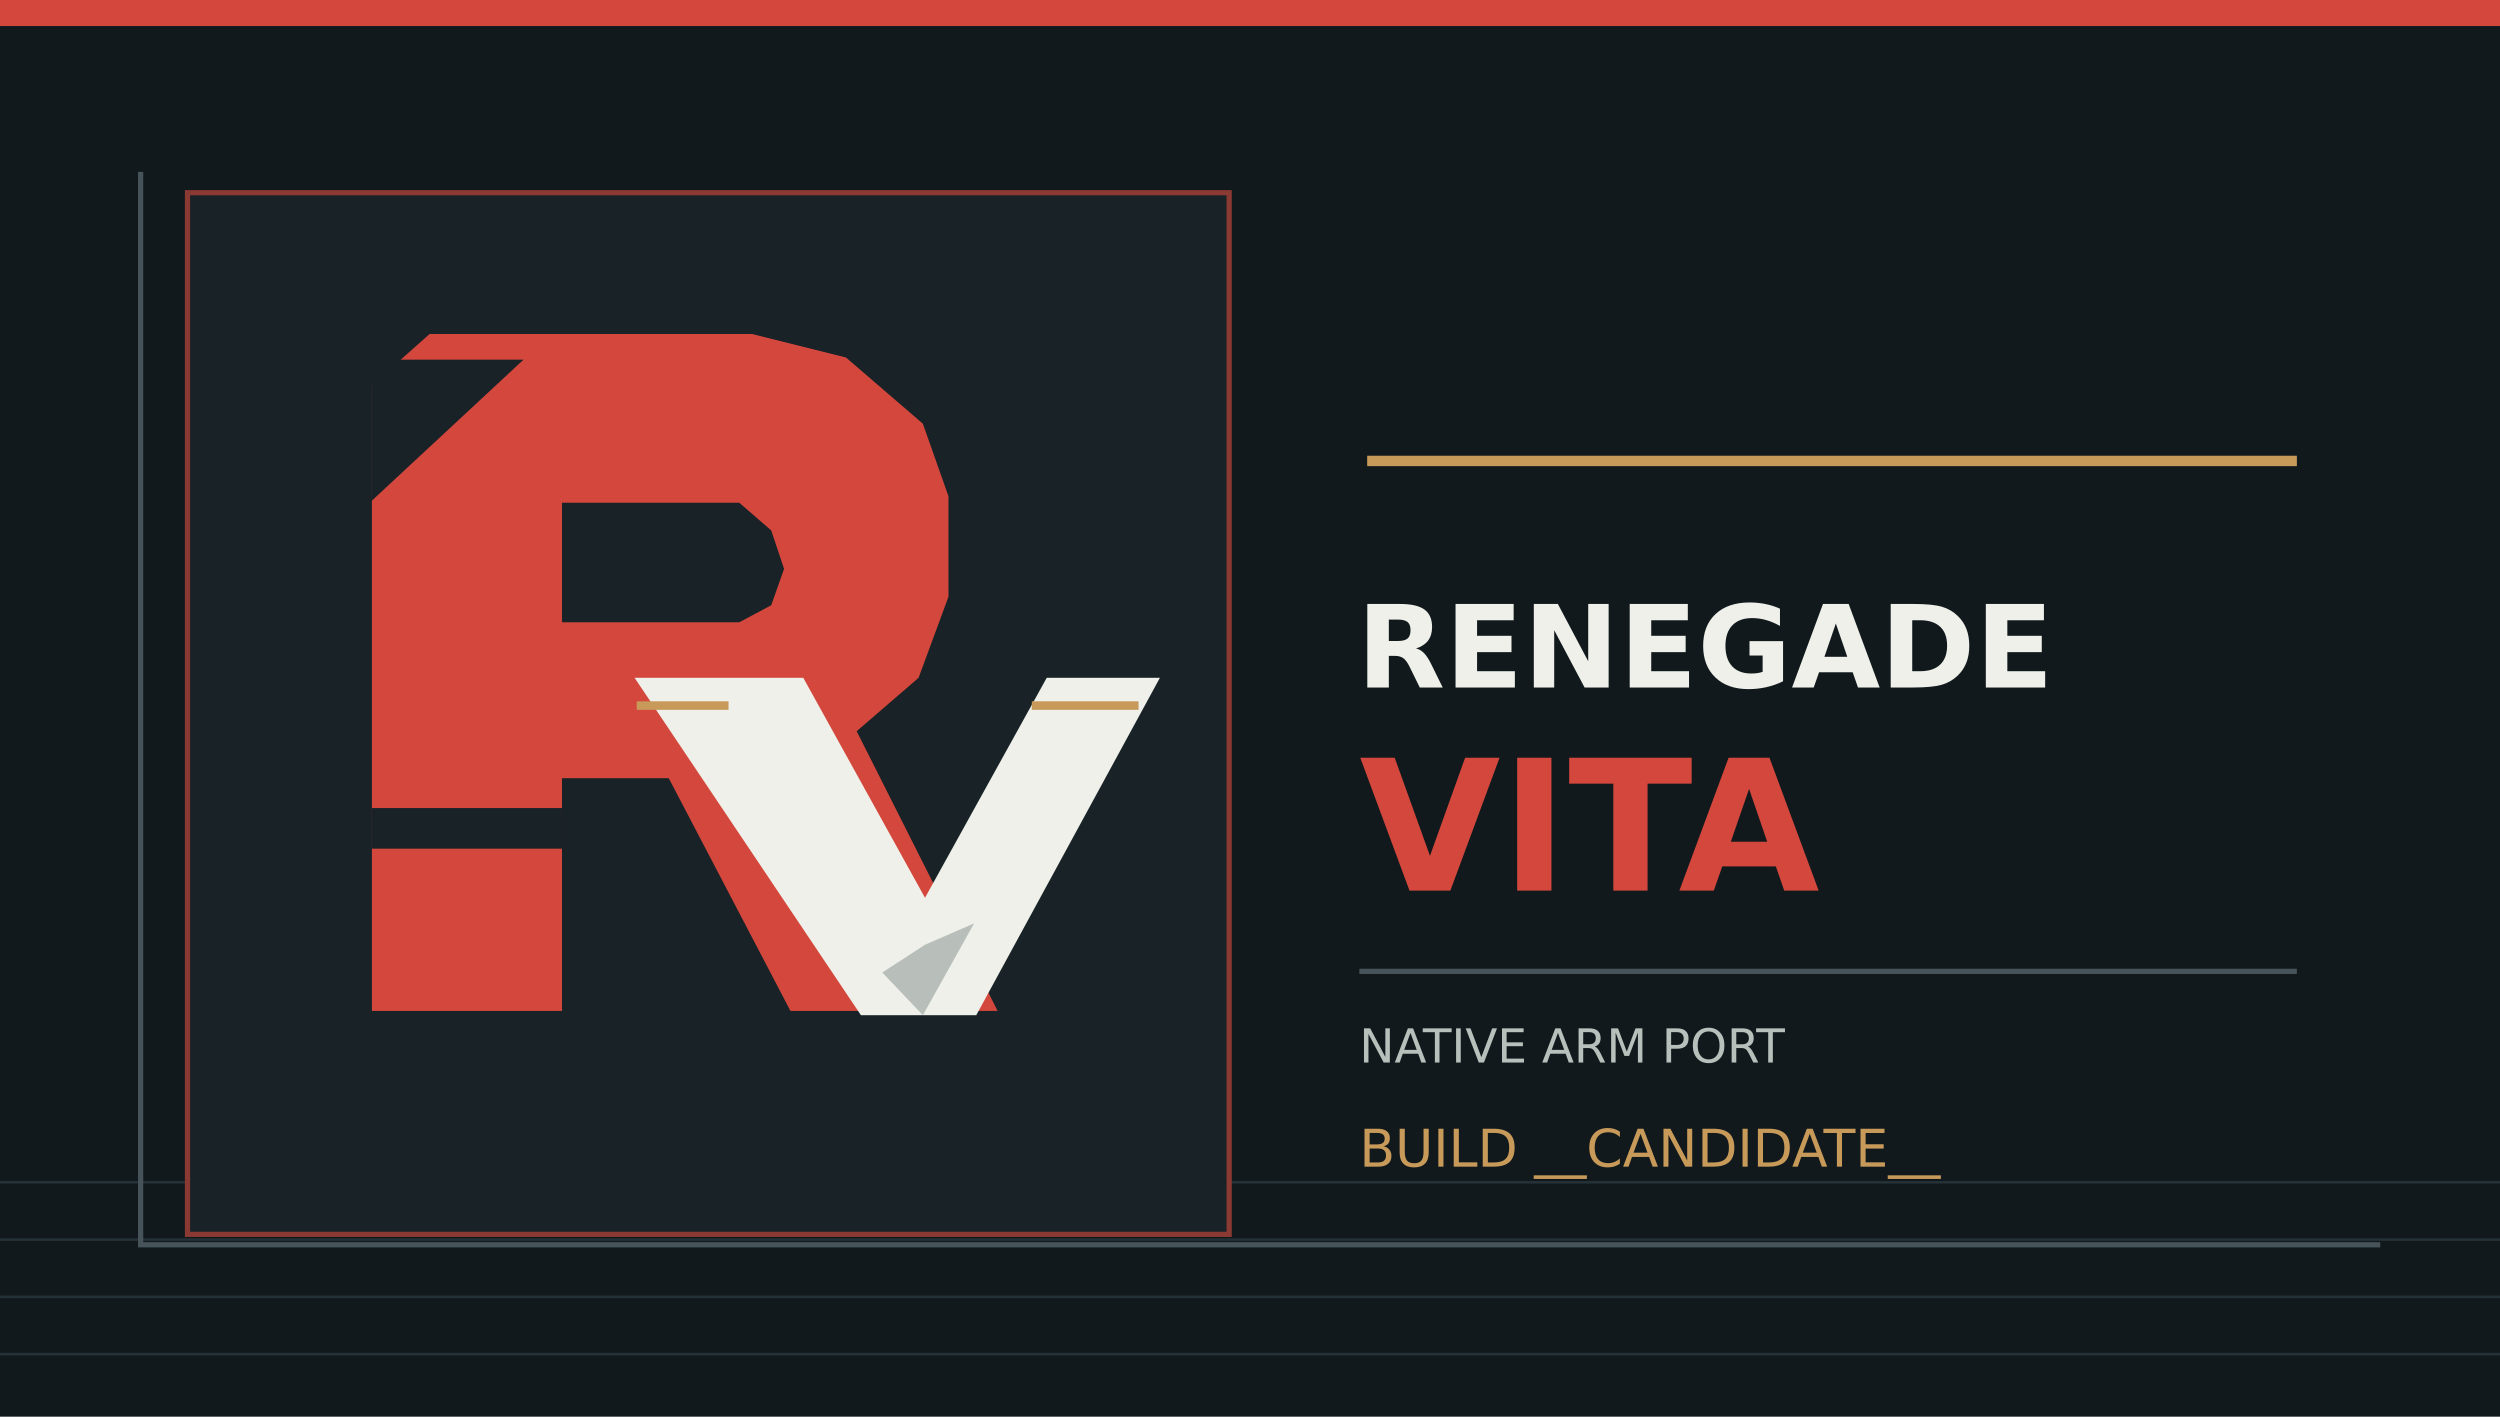
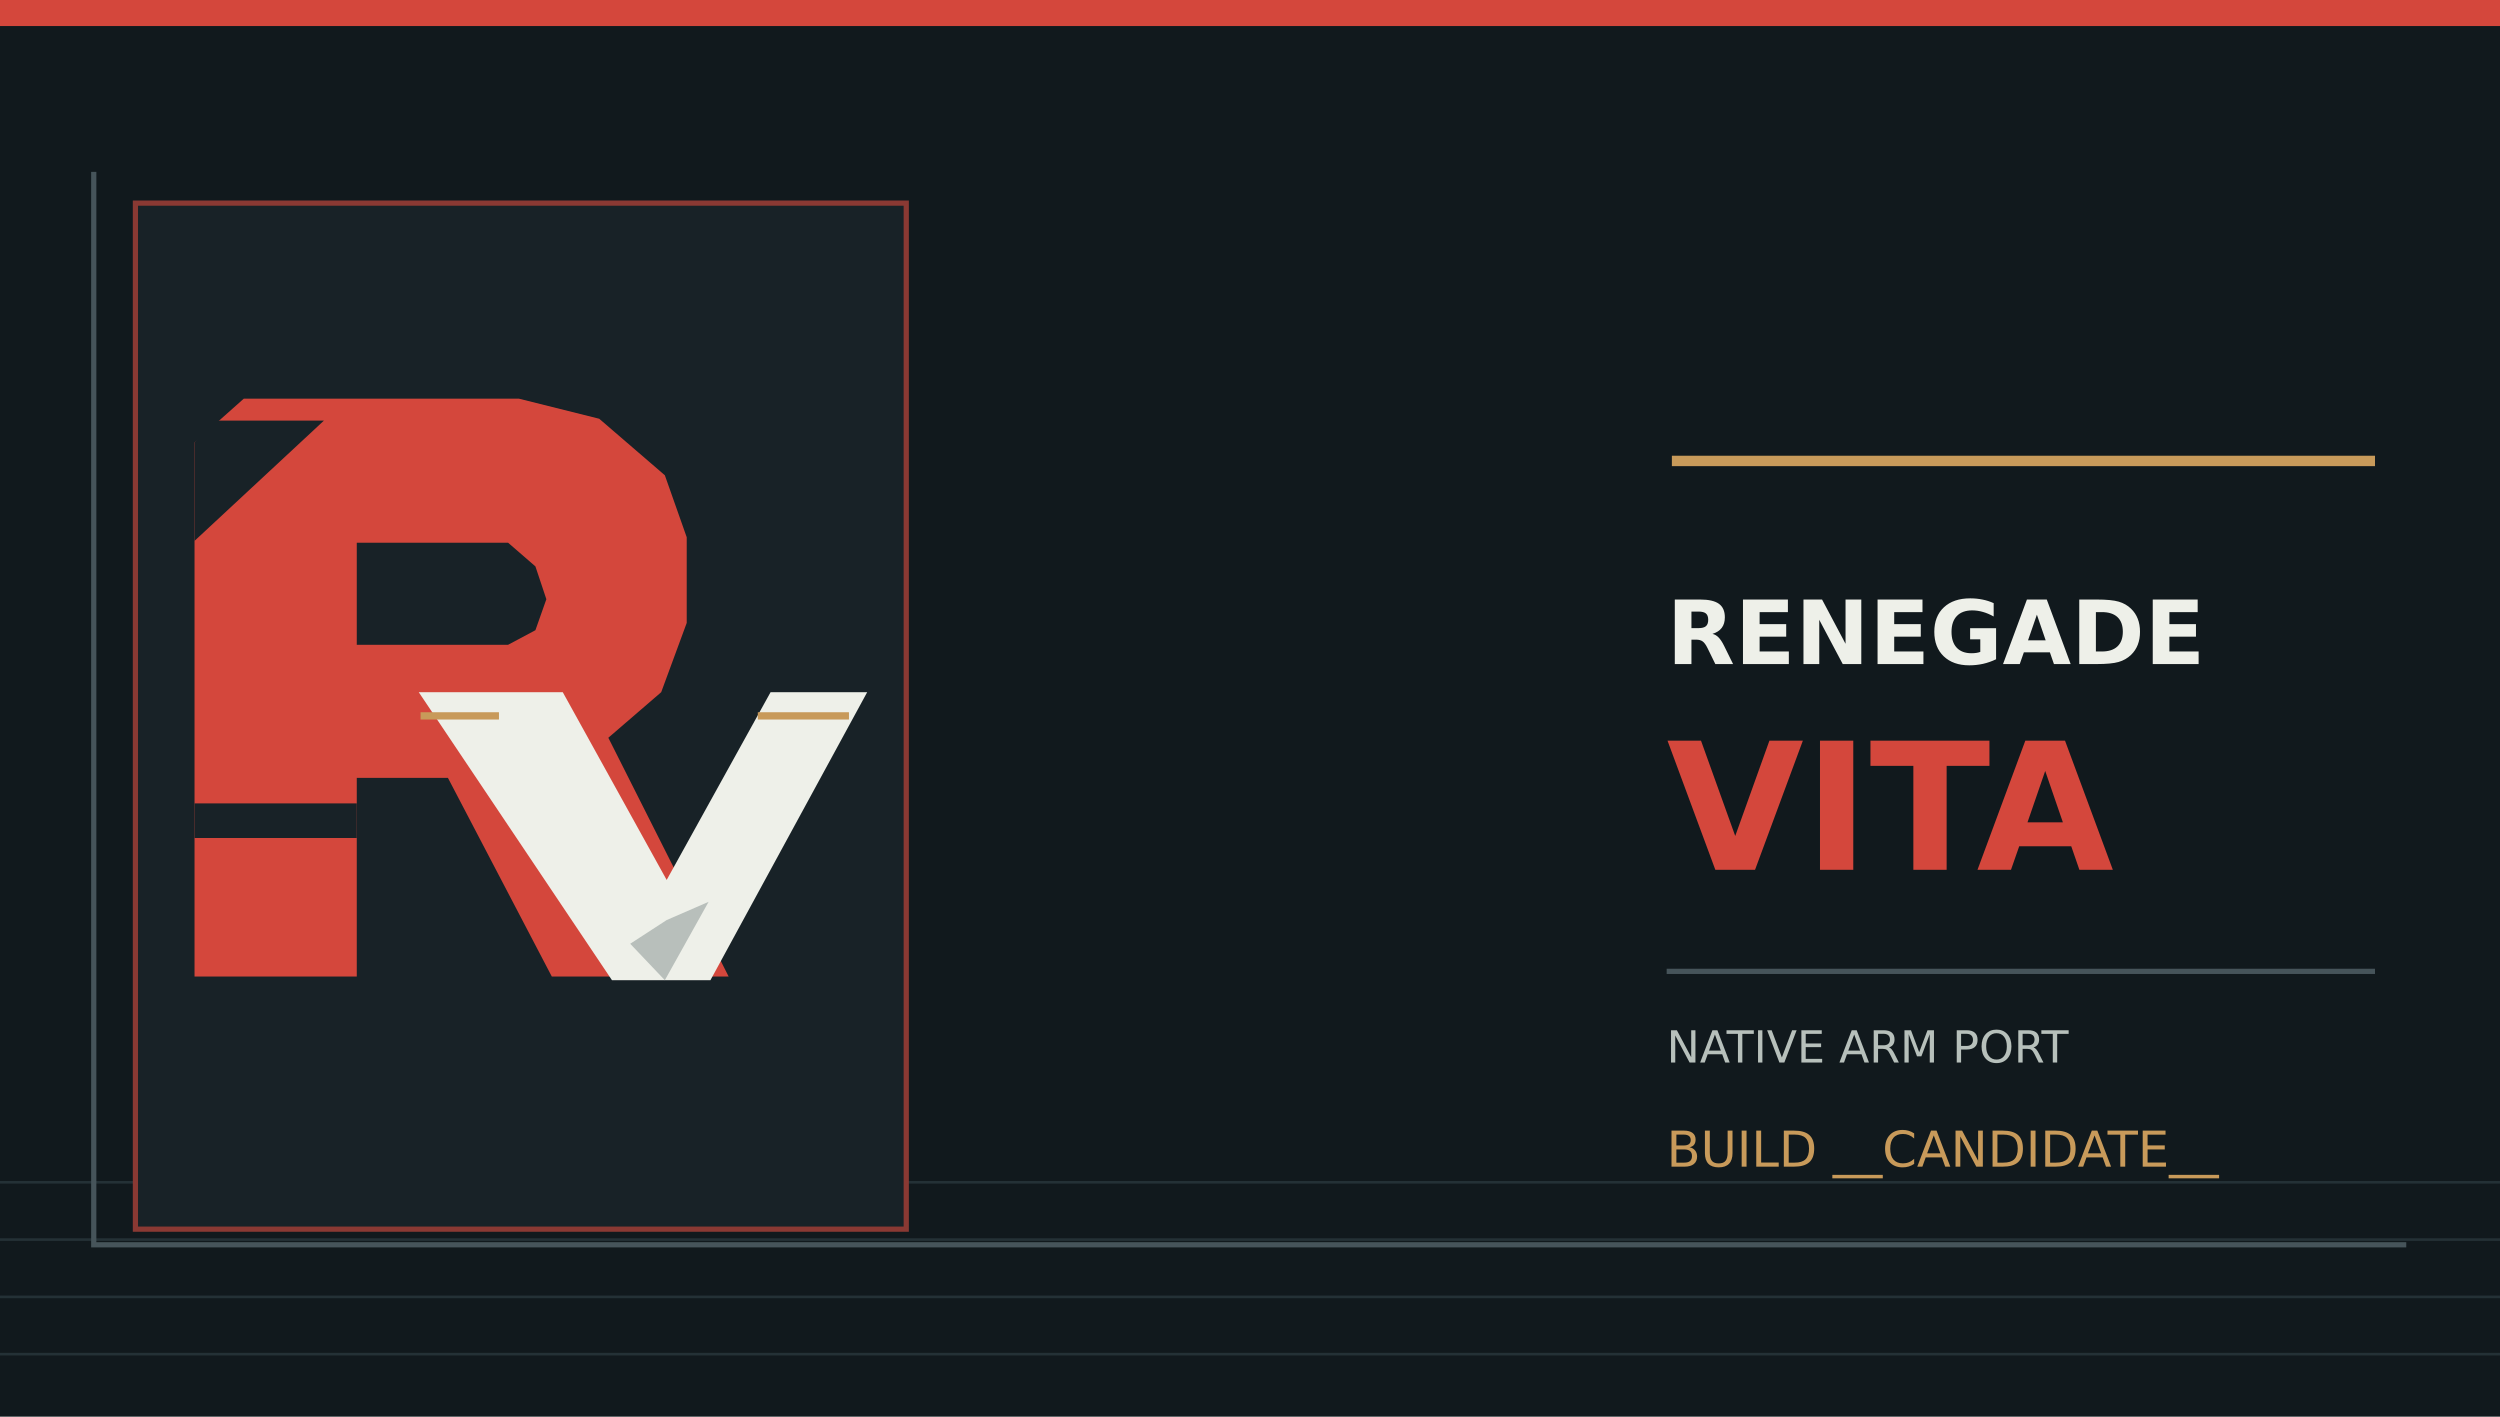
<svg xmlns="http://www.w3.org/2000/svg" width="960" height="544" viewBox="0 0 960 544">
  <rect width="960" height="544" fill="#11191d" />
  <path d="M0 454h960M0 476h960M0 498h960M0 520h960" stroke="#243136" stroke-width="1" />
  <path d="M0 0h960v10H0z" fill="#d4473c" />
-   <path d="M54 66v412h860" fill="none" stroke="#46545a" stroke-width="2" />
-   <path d="M72 74h400v400H72z" fill="#182227" stroke="#8a3933" stroke-width="2" />
-   <g transform="translate(60 52) scale(.82)">
+   <path d="M36 66v412h888" fill="none" stroke="#46545a" stroke-width="2" />
+   <path d="M52 78h296v394H52z" fill="#182227" stroke="#8a3933" stroke-width="2" />
+   <g transform="translate(4 88) scale(.70)">
    <path d="M101 410V117l27-24h151l44 11 36 31 12 34v47l-14 38-29 25 66 131h-97l-57-109h-50v109zm89-238v56h83l15-8 6-17-6-18-15-13z" fill="#d4473c" />
    <path d="M101 315h89v19h-89zM110 105h62l-71 66v-54z" fill="#182227" />
    <path d="M224 254h79l57 103 57-103h53l-86 158h-54z" fill="#eef0e9" />
    <path d="M340 392l19 20 24-43-23 10z" fill="#b8bfbb" />
    <path d="M410 267h50M225 267h43" stroke="#c89a5a" stroke-width="4" />
  </g>
-   <path d="M525 177h357" stroke="#c89a5a" stroke-width="4" />
-   <text x="521" y="264" fill="#eef0e9" font-family="DejaVu Sans" font-size="44" font-weight="bold">RENEGADE</text>
-   <text x="522" y="342" fill="#d4473c" font-family="DejaVu Sans" font-size="70" font-weight="bold">VITA</text>
-   <path d="M522 373h360" stroke="#46545a" stroke-width="2" />
-   <text x="522" y="408" fill="#b7c0bb" font-family="DejaVu Sans" font-size="18">NATIVE ARM PORT</text>
-   <text x="522" y="448" fill="#c89a5a" font-family="DejaVu Sans" font-size="20">BUILD __CANDIDATE__</text>
+   <path d="M642 177h270" stroke="#c89a5a" stroke-width="4" />
+   <text x="640" y="255" fill="#eef0e9" font-family="DejaVu Sans" font-size="34" font-weight="bold">RENEGADE</text>
+   <text x="640" y="334" fill="#d4473c" font-family="DejaVu Sans" font-size="68" font-weight="bold">VITA</text>
+   <path d="M640 373h272" stroke="#46545a" stroke-width="2" />
+   <text x="640" y="408" fill="#b7c0bb" font-family="DejaVu Sans" font-size="17">NATIVE ARM PORT</text>
+   <text x="640" y="448" fill="#c89a5a" font-family="DejaVu Sans" font-size="19">BUILD __CANDIDATE__</text>
</svg>
